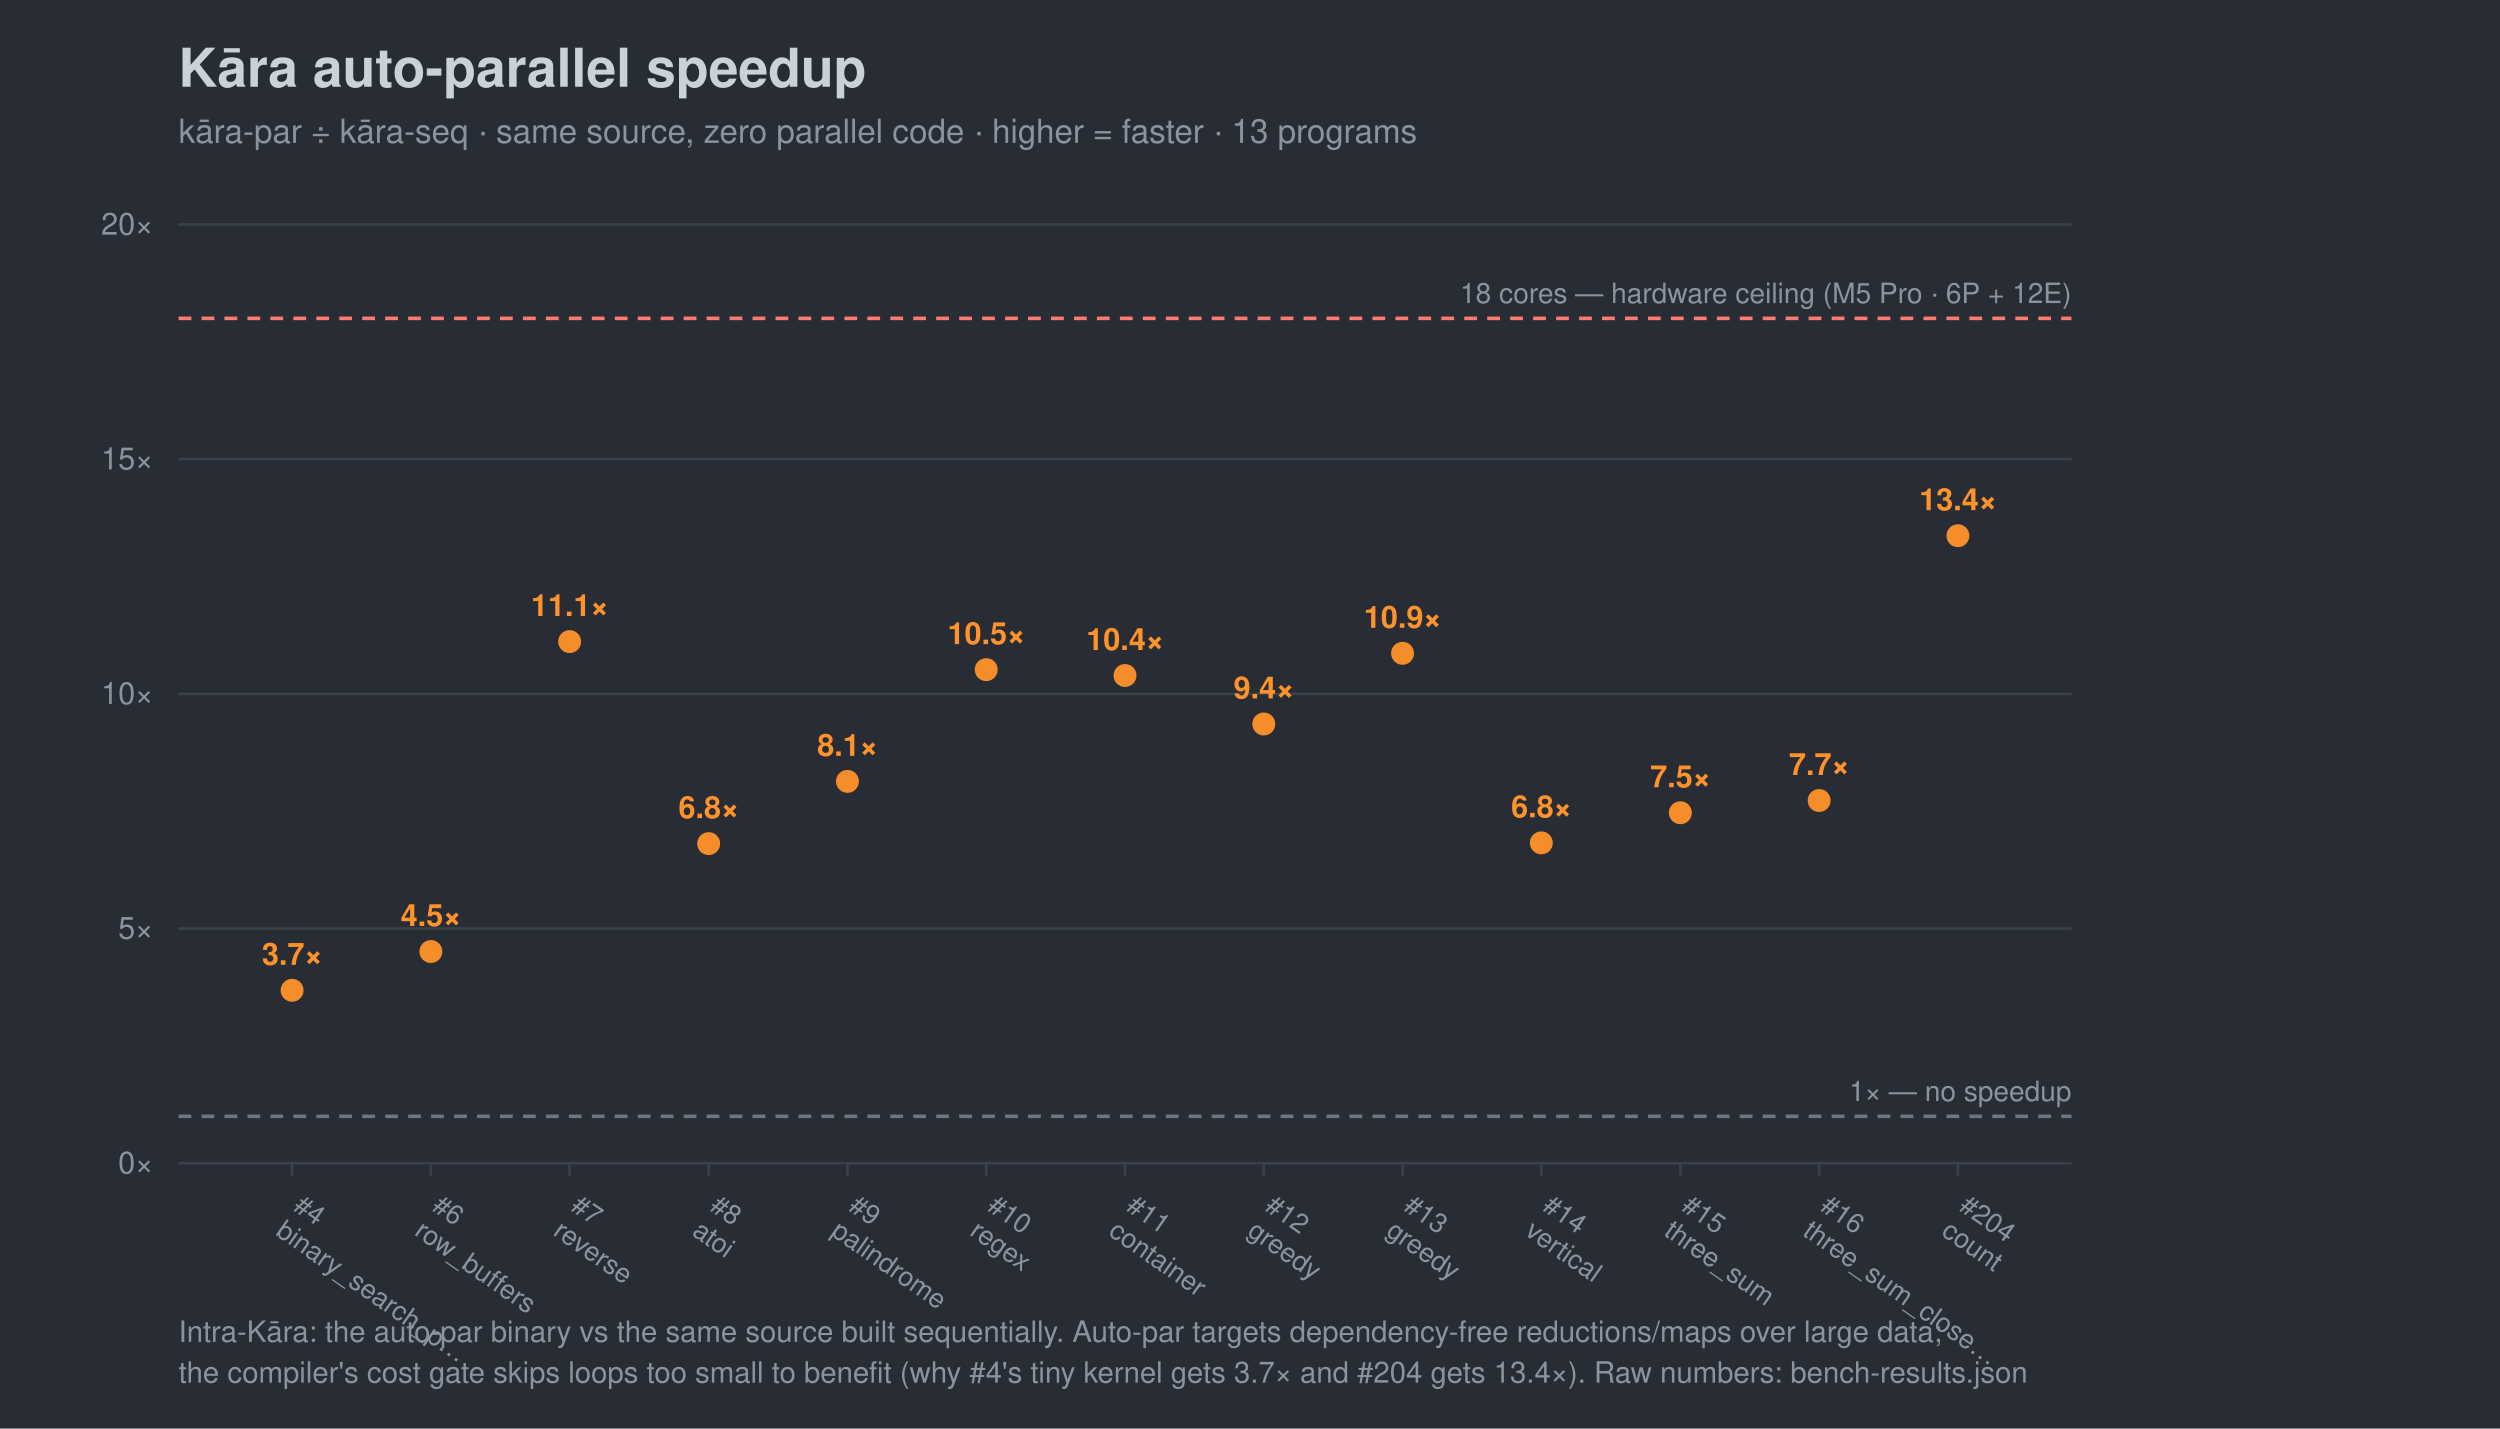
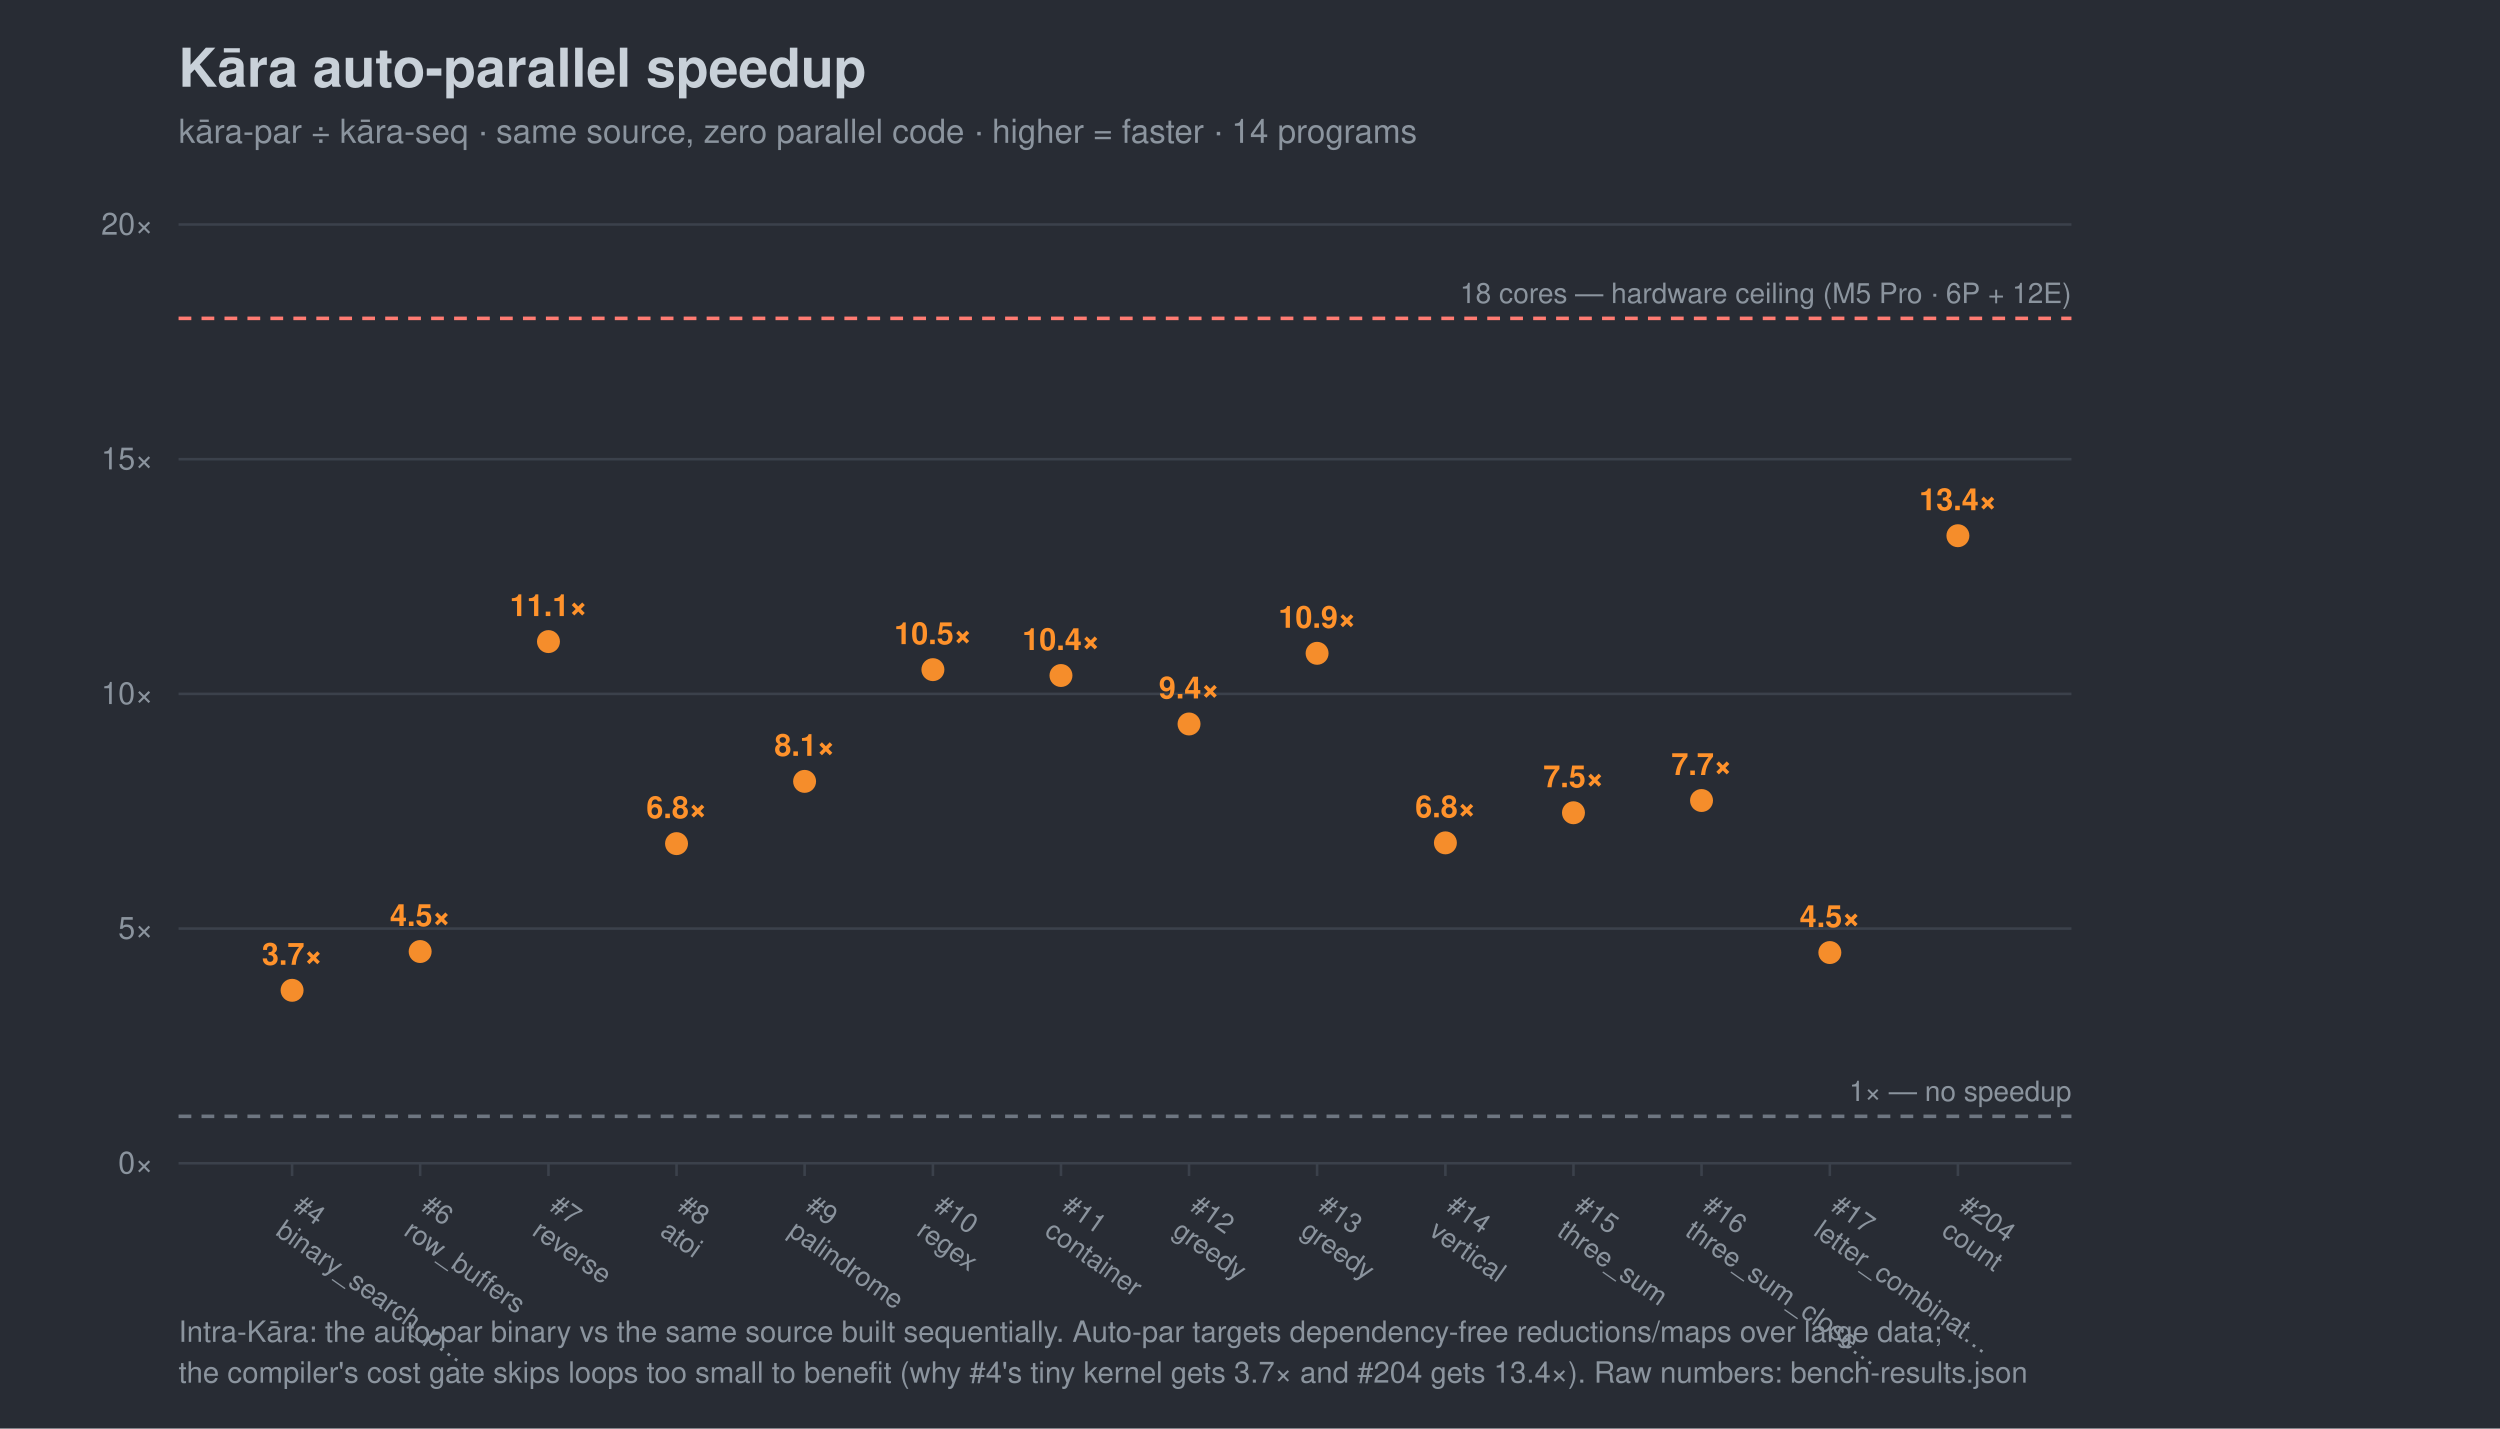
<svg xmlns="http://www.w3.org/2000/svg" width="980" height="560" viewBox="0 0 980 560" font-family="-apple-system,Segoe UI,Helvetica,Arial,sans-serif">
  <rect width="980" height="560" fill="#282c34" />
  <text x="70" y="34" font-size="21" font-weight="700" fill="#c9d1d9">Kāra auto-parallel speedup</text>
-   <text x="70" y="56" font-size="13" fill="#8b949e">kāra-par ÷ kāra-seq · same source, zero parallel code · higher = faster · 13 programs</text>
+   <text x="70" y="56" font-size="13" fill="#8b949e">kāra-par ÷ kāra-seq · same source, zero parallel code · higher = faster · 14 programs</text>
  <line x1="70" y1="456.0" x2="812" y2="456.0" stroke="#3b414b" />
  <text x="60" y="460.0" font-size="12" text-anchor="end" fill="#8b949e">0×</text>
  <line x1="70" y1="364.0" x2="812" y2="364.0" stroke="#3b414b" />
  <text x="60" y="368.0" font-size="12" text-anchor="end" fill="#8b949e">5×</text>
  <line x1="70" y1="272.0" x2="812" y2="272.0" stroke="#3b414b" />
  <text x="60" y="276.0" font-size="12" text-anchor="end" fill="#8b949e">10×</text>
  <line x1="70" y1="180.0" x2="812" y2="180.0" stroke="#3b414b" />
  <text x="60" y="184.0" font-size="12" text-anchor="end" fill="#8b949e">15×</text>
  <line x1="70" y1="88.0" x2="812" y2="88.0" stroke="#3b414b" />
  <text x="60" y="92.0" font-size="12" text-anchor="end" fill="#8b949e">20×</text>
  <line x1="70" y1="437.6" x2="812" y2="437.6" stroke="#6e7681" stroke-width="1.4" stroke-dasharray="5 4" />
  <text x="812" y="431.6" font-size="11" text-anchor="end" fill="#8b949e">1× — no speedup</text>
  <line x1="70" y1="124.8" x2="812" y2="124.8" stroke="#ff7b72" stroke-width="1.4" stroke-dasharray="5 4" />
  <text x="812" y="118.8" font-size="11" text-anchor="end" fill="#8b949e">18 cores — hardware ceiling (M5 Pro · 6P + 12E)</text>
  <line x1="114.5" y1="456" x2="114.5" y2="461" stroke="#3b414b" />
  <g transform="translate(114.5,474) rotate(35)">
    <text x="0" y="0" font-size="10.5" fill="#8b949e">#4</text>
    <text x="0" y="12" font-size="10.5" fill="#8b949e">binary_search_p…</text>
  </g>
-   <line x1="168.9" y1="456" x2="168.9" y2="461" stroke="#3b414b" />
-   <g transform="translate(168.9,474) rotate(35)">
+   <line x1="164.7" y1="456" x2="164.7" y2="461" stroke="#3b414b" />
+   <g transform="translate(164.7,474) rotate(35)">
    <text x="0" y="0" font-size="10.5" fill="#8b949e">#6</text>
    <text x="0" y="12" font-size="10.5" fill="#8b949e">row_buffers</text>
  </g>
-   <line x1="223.3" y1="456" x2="223.3" y2="461" stroke="#3b414b" />
-   <g transform="translate(223.3,474) rotate(35)">
+   <line x1="215.0" y1="456" x2="215.0" y2="461" stroke="#3b414b" />
+   <g transform="translate(215.0,474) rotate(35)">
    <text x="0" y="0" font-size="10.5" fill="#8b949e">#7</text>
    <text x="0" y="12" font-size="10.5" fill="#8b949e">reverse</text>
  </g>
-   <line x1="277.8" y1="456" x2="277.8" y2="461" stroke="#3b414b" />
-   <g transform="translate(277.8,474) rotate(35)">
+   <line x1="265.2" y1="456" x2="265.2" y2="461" stroke="#3b414b" />
+   <g transform="translate(265.2,474) rotate(35)">
    <text x="0" y="0" font-size="10.5" fill="#8b949e">#8</text>
    <text x="0" y="12" font-size="10.5" fill="#8b949e">atoi</text>
  </g>
-   <line x1="332.2" y1="456" x2="332.2" y2="461" stroke="#3b414b" />
-   <g transform="translate(332.2,474) rotate(35)">
+   <line x1="315.4" y1="456" x2="315.4" y2="461" stroke="#3b414b" />
+   <g transform="translate(315.4,474) rotate(35)">
    <text x="0" y="0" font-size="10.5" fill="#8b949e">#9</text>
    <text x="0" y="12" font-size="10.5" fill="#8b949e">palindrome</text>
  </g>
-   <line x1="386.6" y1="456" x2="386.6" y2="461" stroke="#3b414b" />
-   <g transform="translate(386.6,474) rotate(35)">
+   <line x1="365.7" y1="456" x2="365.7" y2="461" stroke="#3b414b" />
+   <g transform="translate(365.7,474) rotate(35)">
    <text x="0" y="0" font-size="10.5" fill="#8b949e">#10</text>
    <text x="0" y="12" font-size="10.5" fill="#8b949e">regex</text>
  </g>
-   <line x1="441.0" y1="456" x2="441.0" y2="461" stroke="#3b414b" />
-   <g transform="translate(441.0,474) rotate(35)">
+   <line x1="415.9" y1="456" x2="415.9" y2="461" stroke="#3b414b" />
+   <g transform="translate(415.9,474) rotate(35)">
    <text x="0" y="0" font-size="10.5" fill="#8b949e">#11</text>
    <text x="0" y="12" font-size="10.5" fill="#8b949e">container</text>
  </g>
-   <line x1="495.4" y1="456" x2="495.4" y2="461" stroke="#3b414b" />
-   <g transform="translate(495.4,474) rotate(35)">
+   <line x1="466.1" y1="456" x2="466.1" y2="461" stroke="#3b414b" />
+   <g transform="translate(466.1,474) rotate(35)">
    <text x="0" y="0" font-size="10.5" fill="#8b949e">#12</text>
    <text x="0" y="12" font-size="10.5" fill="#8b949e">greedy</text>
  </g>
-   <line x1="549.8" y1="456" x2="549.8" y2="461" stroke="#3b414b" />
-   <g transform="translate(549.8,474) rotate(35)">
+   <line x1="516.3" y1="456" x2="516.3" y2="461" stroke="#3b414b" />
+   <g transform="translate(516.3,474) rotate(35)">
    <text x="0" y="0" font-size="10.5" fill="#8b949e">#13</text>
    <text x="0" y="12" font-size="10.5" fill="#8b949e">greedy</text>
  </g>
-   <line x1="604.2" y1="456" x2="604.2" y2="461" stroke="#3b414b" />
-   <g transform="translate(604.2,474) rotate(35)">
+   <line x1="566.6" y1="456" x2="566.6" y2="461" stroke="#3b414b" />
+   <g transform="translate(566.6,474) rotate(35)">
    <text x="0" y="0" font-size="10.5" fill="#8b949e">#14</text>
    <text x="0" y="12" font-size="10.5" fill="#8b949e">vertical</text>
  </g>
-   <line x1="658.7" y1="456" x2="658.7" y2="461" stroke="#3b414b" />
-   <g transform="translate(658.7,474) rotate(35)">
+   <line x1="616.8" y1="456" x2="616.8" y2="461" stroke="#3b414b" />
+   <g transform="translate(616.8,474) rotate(35)">
    <text x="0" y="0" font-size="10.5" fill="#8b949e">#15</text>
    <text x="0" y="12" font-size="10.5" fill="#8b949e">three_sum</text>
  </g>
-   <line x1="713.1" y1="456" x2="713.1" y2="461" stroke="#3b414b" />
-   <g transform="translate(713.1,474) rotate(35)">
+   <line x1="667.0" y1="456" x2="667.0" y2="461" stroke="#3b414b" />
+   <g transform="translate(667.0,474) rotate(35)">
    <text x="0" y="0" font-size="10.5" fill="#8b949e">#16</text>
    <text x="0" y="12" font-size="10.5" fill="#8b949e">three_sum_close…</text>
+   </g>
+   <line x1="717.3" y1="456" x2="717.3" y2="461" stroke="#3b414b" />
+   <g transform="translate(717.3,474) rotate(35)">
+     <text x="0" y="0" font-size="10.5" fill="#8b949e">#17</text>
+     <text x="0" y="12" font-size="10.5" fill="#8b949e">letter_combinat…</text>
  </g>
  <line x1="767.5" y1="456" x2="767.5" y2="461" stroke="#3b414b" />
  <g transform="translate(767.5,474) rotate(35)">
    <text x="0" y="0" font-size="10.5" fill="#8b949e">#204</text>
    <text x="0" y="12" font-size="10.5" fill="#8b949e">count</text>
  </g>
  <circle cx="114.5" cy="388.2" r="4.5" fill="#ff922b" opacity="0.95" />
  <text x="114.5" y="378.2" font-size="12" text-anchor="middle" fill="#ff922b" font-weight="700">3.7×</text>
-   <circle cx="168.9" cy="373.0" r="4.5" fill="#ff922b" opacity="0.95" />
-   <text x="168.9" y="363.0" font-size="12" text-anchor="middle" fill="#ff922b" font-weight="700">4.5×</text>
-   <circle cx="223.3" cy="251.5" r="4.5" fill="#ff922b" opacity="0.95" />
-   <text x="223.3" y="241.5" font-size="12" text-anchor="middle" fill="#ff922b" font-weight="700">11.1×</text>
-   <circle cx="277.8" cy="330.7" r="4.5" fill="#ff922b" opacity="0.95" />
-   <text x="277.8" y="320.7" font-size="12" text-anchor="middle" fill="#ff922b" font-weight="700">6.8×</text>
-   <circle cx="332.2" cy="306.3" r="4.5" fill="#ff922b" opacity="0.95" />
-   <text x="332.2" y="296.3" font-size="12" text-anchor="middle" fill="#ff922b" font-weight="700">8.1×</text>
-   <circle cx="386.6" cy="262.5" r="4.5" fill="#ff922b" opacity="0.95" />
-   <text x="386.6" y="252.5" font-size="12" text-anchor="middle" fill="#ff922b" font-weight="700">10.5×</text>
-   <circle cx="441.0" cy="264.8" r="4.5" fill="#ff922b" opacity="0.95" />
-   <text x="441.0" y="254.8" font-size="12" text-anchor="middle" fill="#ff922b" font-weight="700">10.4×</text>
-   <circle cx="495.4" cy="283.8" r="4.5" fill="#ff922b" opacity="0.95" />
-   <text x="495.4" y="273.8" font-size="12" text-anchor="middle" fill="#ff922b" font-weight="700">9.4×</text>
-   <circle cx="549.8" cy="256.1" r="4.5" fill="#ff922b" opacity="0.95" />
-   <text x="549.8" y="246.1" font-size="12" text-anchor="middle" fill="#ff922b" font-weight="700">10.9×</text>
-   <circle cx="604.2" cy="330.4" r="4.5" fill="#ff922b" opacity="0.95" />
-   <text x="604.2" y="320.4" font-size="12" text-anchor="middle" fill="#ff922b" font-weight="700">6.8×</text>
-   <circle cx="658.7" cy="318.6" r="4.5" fill="#ff922b" opacity="0.95" />
-   <text x="658.7" y="308.6" font-size="12" text-anchor="middle" fill="#ff922b" font-weight="700">7.5×</text>
-   <circle cx="713.1" cy="313.8" r="4.5" fill="#ff922b" opacity="0.95" />
-   <text x="713.1" y="303.8" font-size="12" text-anchor="middle" fill="#ff922b" font-weight="700">7.7×</text>
+   <circle cx="164.7" cy="373.0" r="4.5" fill="#ff922b" opacity="0.95" />
+   <text x="164.7" y="363.0" font-size="12" text-anchor="middle" fill="#ff922b" font-weight="700">4.5×</text>
+   <circle cx="215.0" cy="251.5" r="4.5" fill="#ff922b" opacity="0.95" />
+   <text x="215.0" y="241.5" font-size="12" text-anchor="middle" fill="#ff922b" font-weight="700">11.1×</text>
+   <circle cx="265.2" cy="330.7" r="4.5" fill="#ff922b" opacity="0.95" />
+   <text x="265.2" y="320.7" font-size="12" text-anchor="middle" fill="#ff922b" font-weight="700">6.8×</text>
+   <circle cx="315.4" cy="306.3" r="4.5" fill="#ff922b" opacity="0.95" />
+   <text x="315.4" y="296.3" font-size="12" text-anchor="middle" fill="#ff922b" font-weight="700">8.1×</text>
+   <circle cx="365.7" cy="262.5" r="4.5" fill="#ff922b" opacity="0.95" />
+   <text x="365.7" y="252.5" font-size="12" text-anchor="middle" fill="#ff922b" font-weight="700">10.5×</text>
+   <circle cx="415.9" cy="264.8" r="4.5" fill="#ff922b" opacity="0.95" />
+   <text x="415.9" y="254.8" font-size="12" text-anchor="middle" fill="#ff922b" font-weight="700">10.4×</text>
+   <circle cx="466.1" cy="283.8" r="4.5" fill="#ff922b" opacity="0.95" />
+   <text x="466.1" y="273.8" font-size="12" text-anchor="middle" fill="#ff922b" font-weight="700">9.4×</text>
+   <circle cx="516.3" cy="256.1" r="4.5" fill="#ff922b" opacity="0.95" />
+   <text x="516.3" y="246.1" font-size="12" text-anchor="middle" fill="#ff922b" font-weight="700">10.9×</text>
+   <circle cx="566.6" cy="330.4" r="4.5" fill="#ff922b" opacity="0.95" />
+   <text x="566.6" y="320.4" font-size="12" text-anchor="middle" fill="#ff922b" font-weight="700">6.8×</text>
+   <circle cx="616.8" cy="318.6" r="4.5" fill="#ff922b" opacity="0.95" />
+   <text x="616.8" y="308.6" font-size="12" text-anchor="middle" fill="#ff922b" font-weight="700">7.5×</text>
+   <circle cx="667.0" cy="313.8" r="4.5" fill="#ff922b" opacity="0.95" />
+   <text x="667.0" y="303.8" font-size="12" text-anchor="middle" fill="#ff922b" font-weight="700">7.7×</text>
+   <circle cx="717.3" cy="373.4" r="4.5" fill="#ff922b" opacity="0.95" />
+   <text x="717.3" y="363.4" font-size="12" text-anchor="middle" fill="#ff922b" font-weight="700">4.5×</text>
  <circle cx="767.5" cy="210.0" r="4.5" fill="#ff922b" opacity="0.95" />
  <text x="767.5" y="200.0" font-size="12" text-anchor="middle" fill="#ff922b" font-weight="700">13.4×</text>
  <text x="70" y="526" font-size="11.5" fill="#8b949e">Intra-Kāra: the auto-par binary vs the same source built sequentially. Auto-par targets dependency-free reductions/maps over large data;</text>
  <text x="70" y="542" font-size="11.5" fill="#8b949e">the compiler's cost gate skips loops too small to benefit (why #4's tiny kernel gets 3.7× and #204 gets 13.4×). Raw numbers: bench-results.json</text>
</svg>
